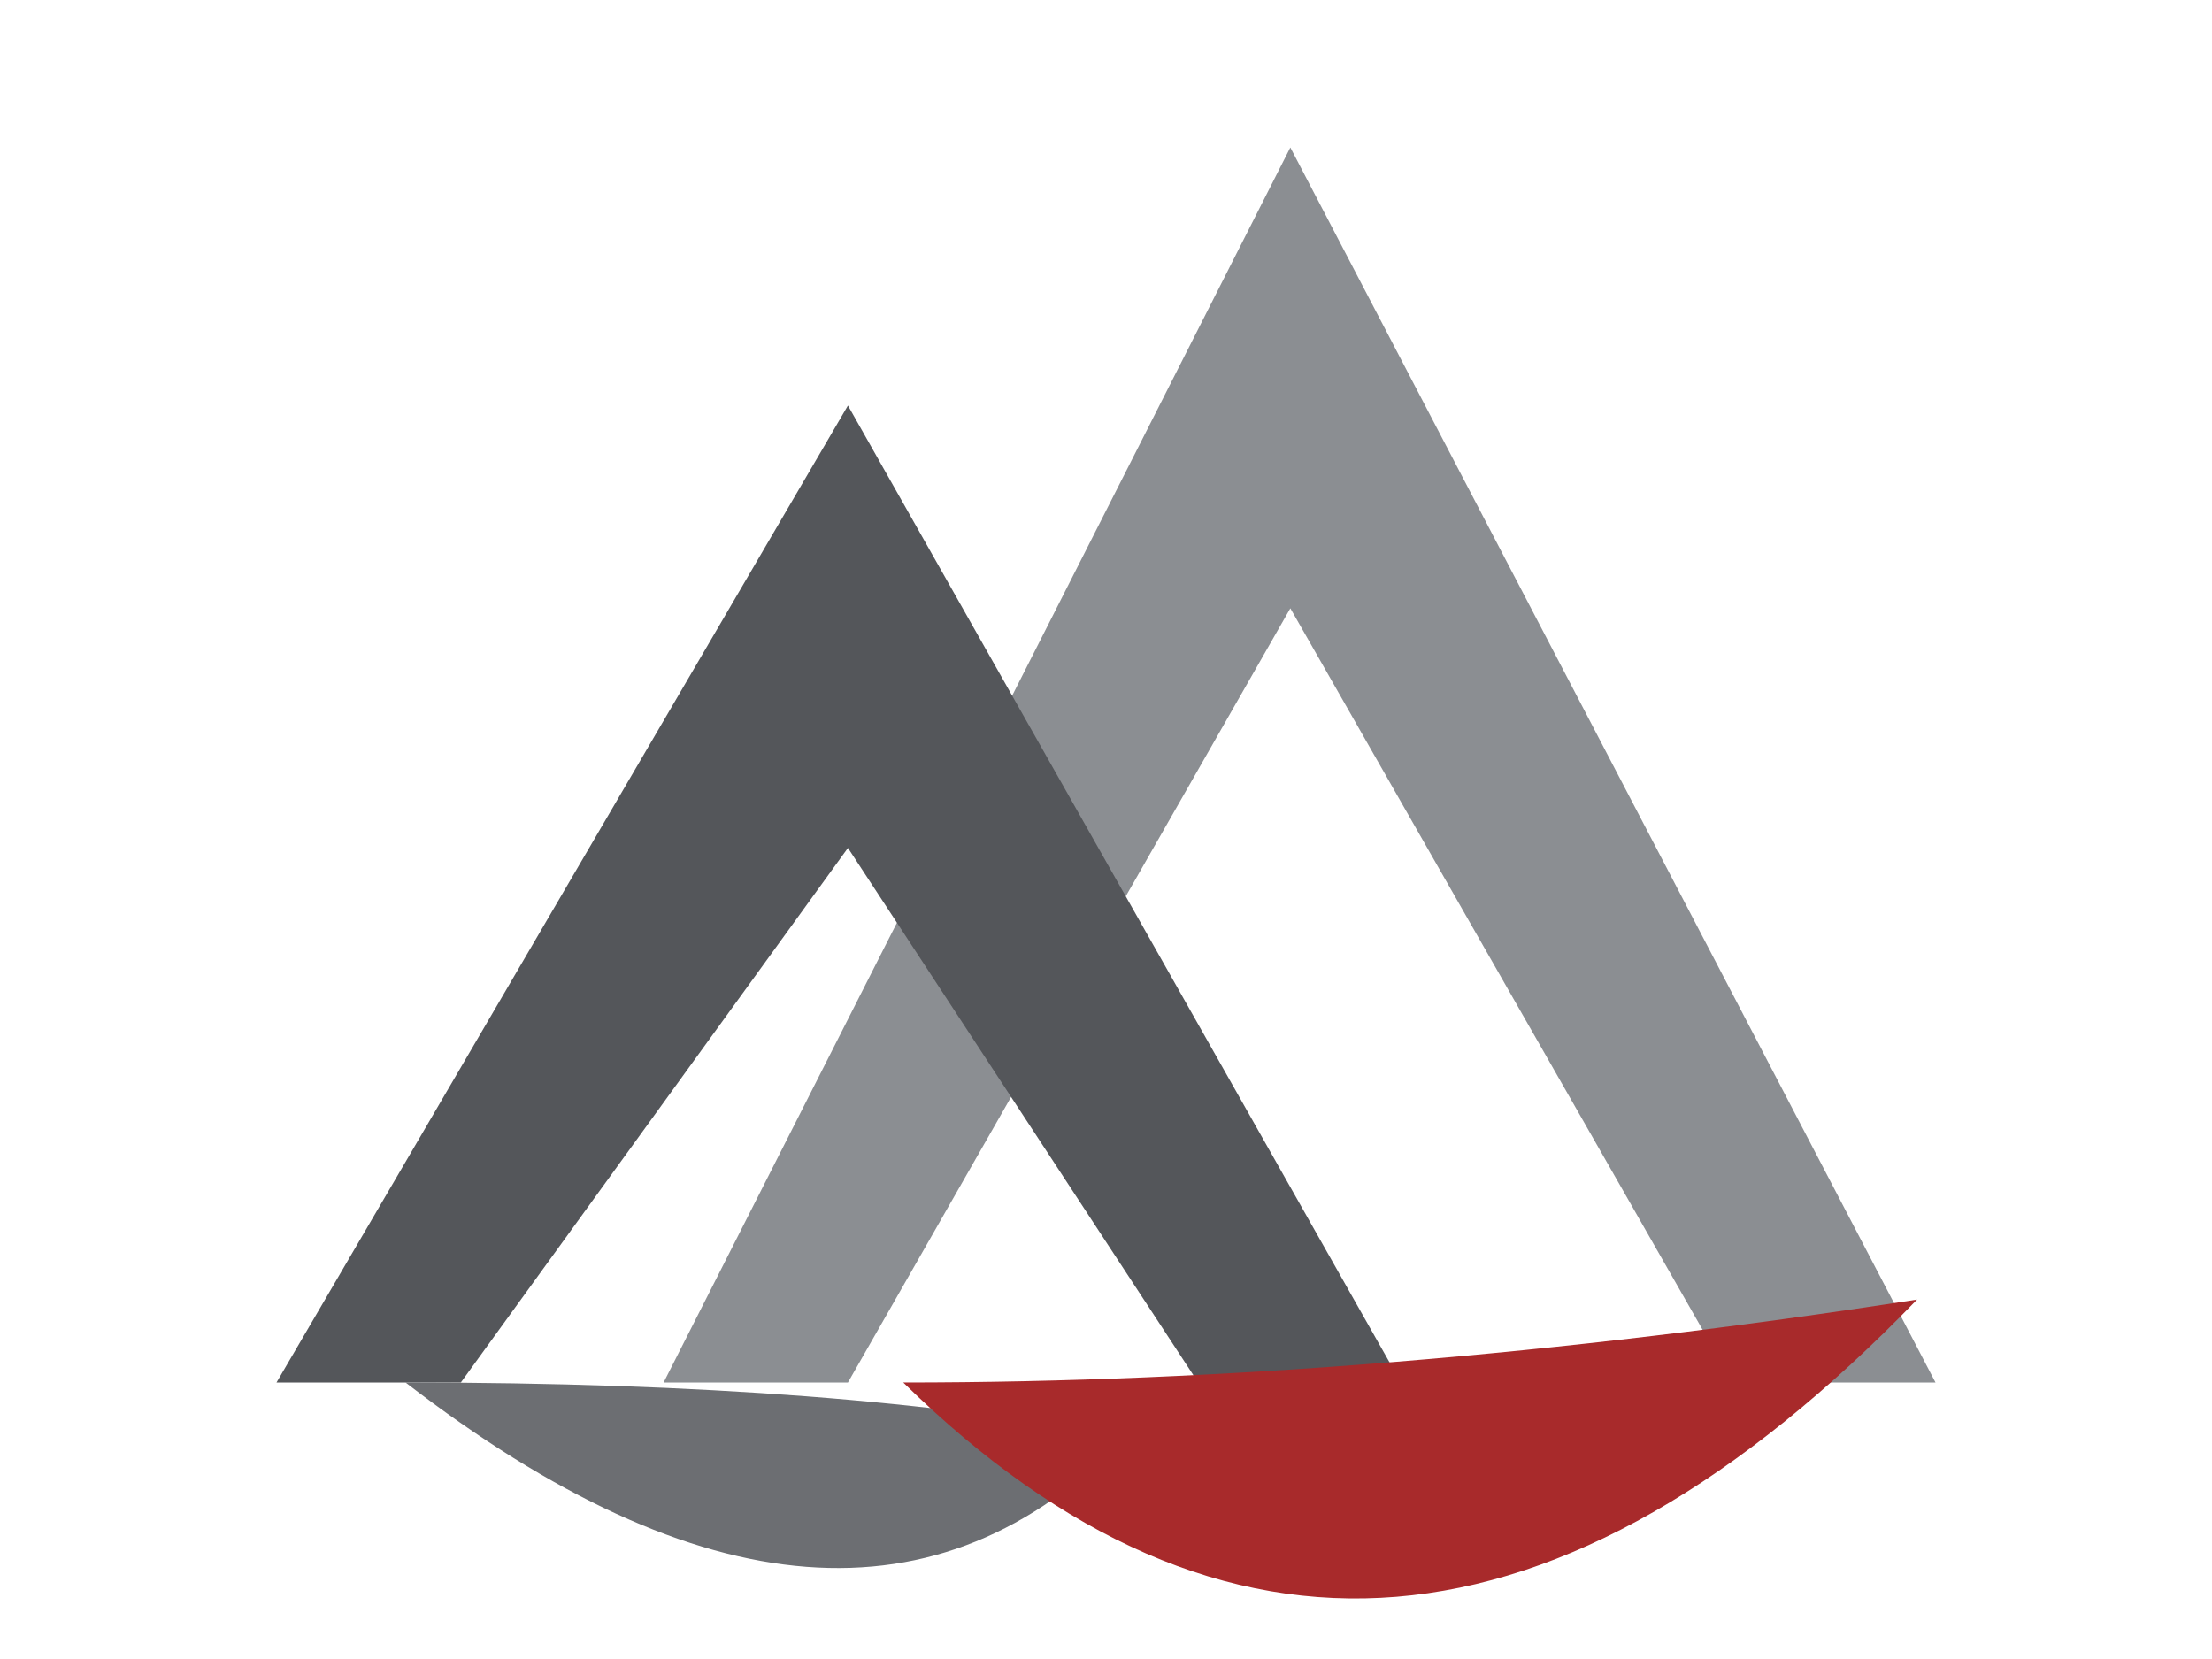
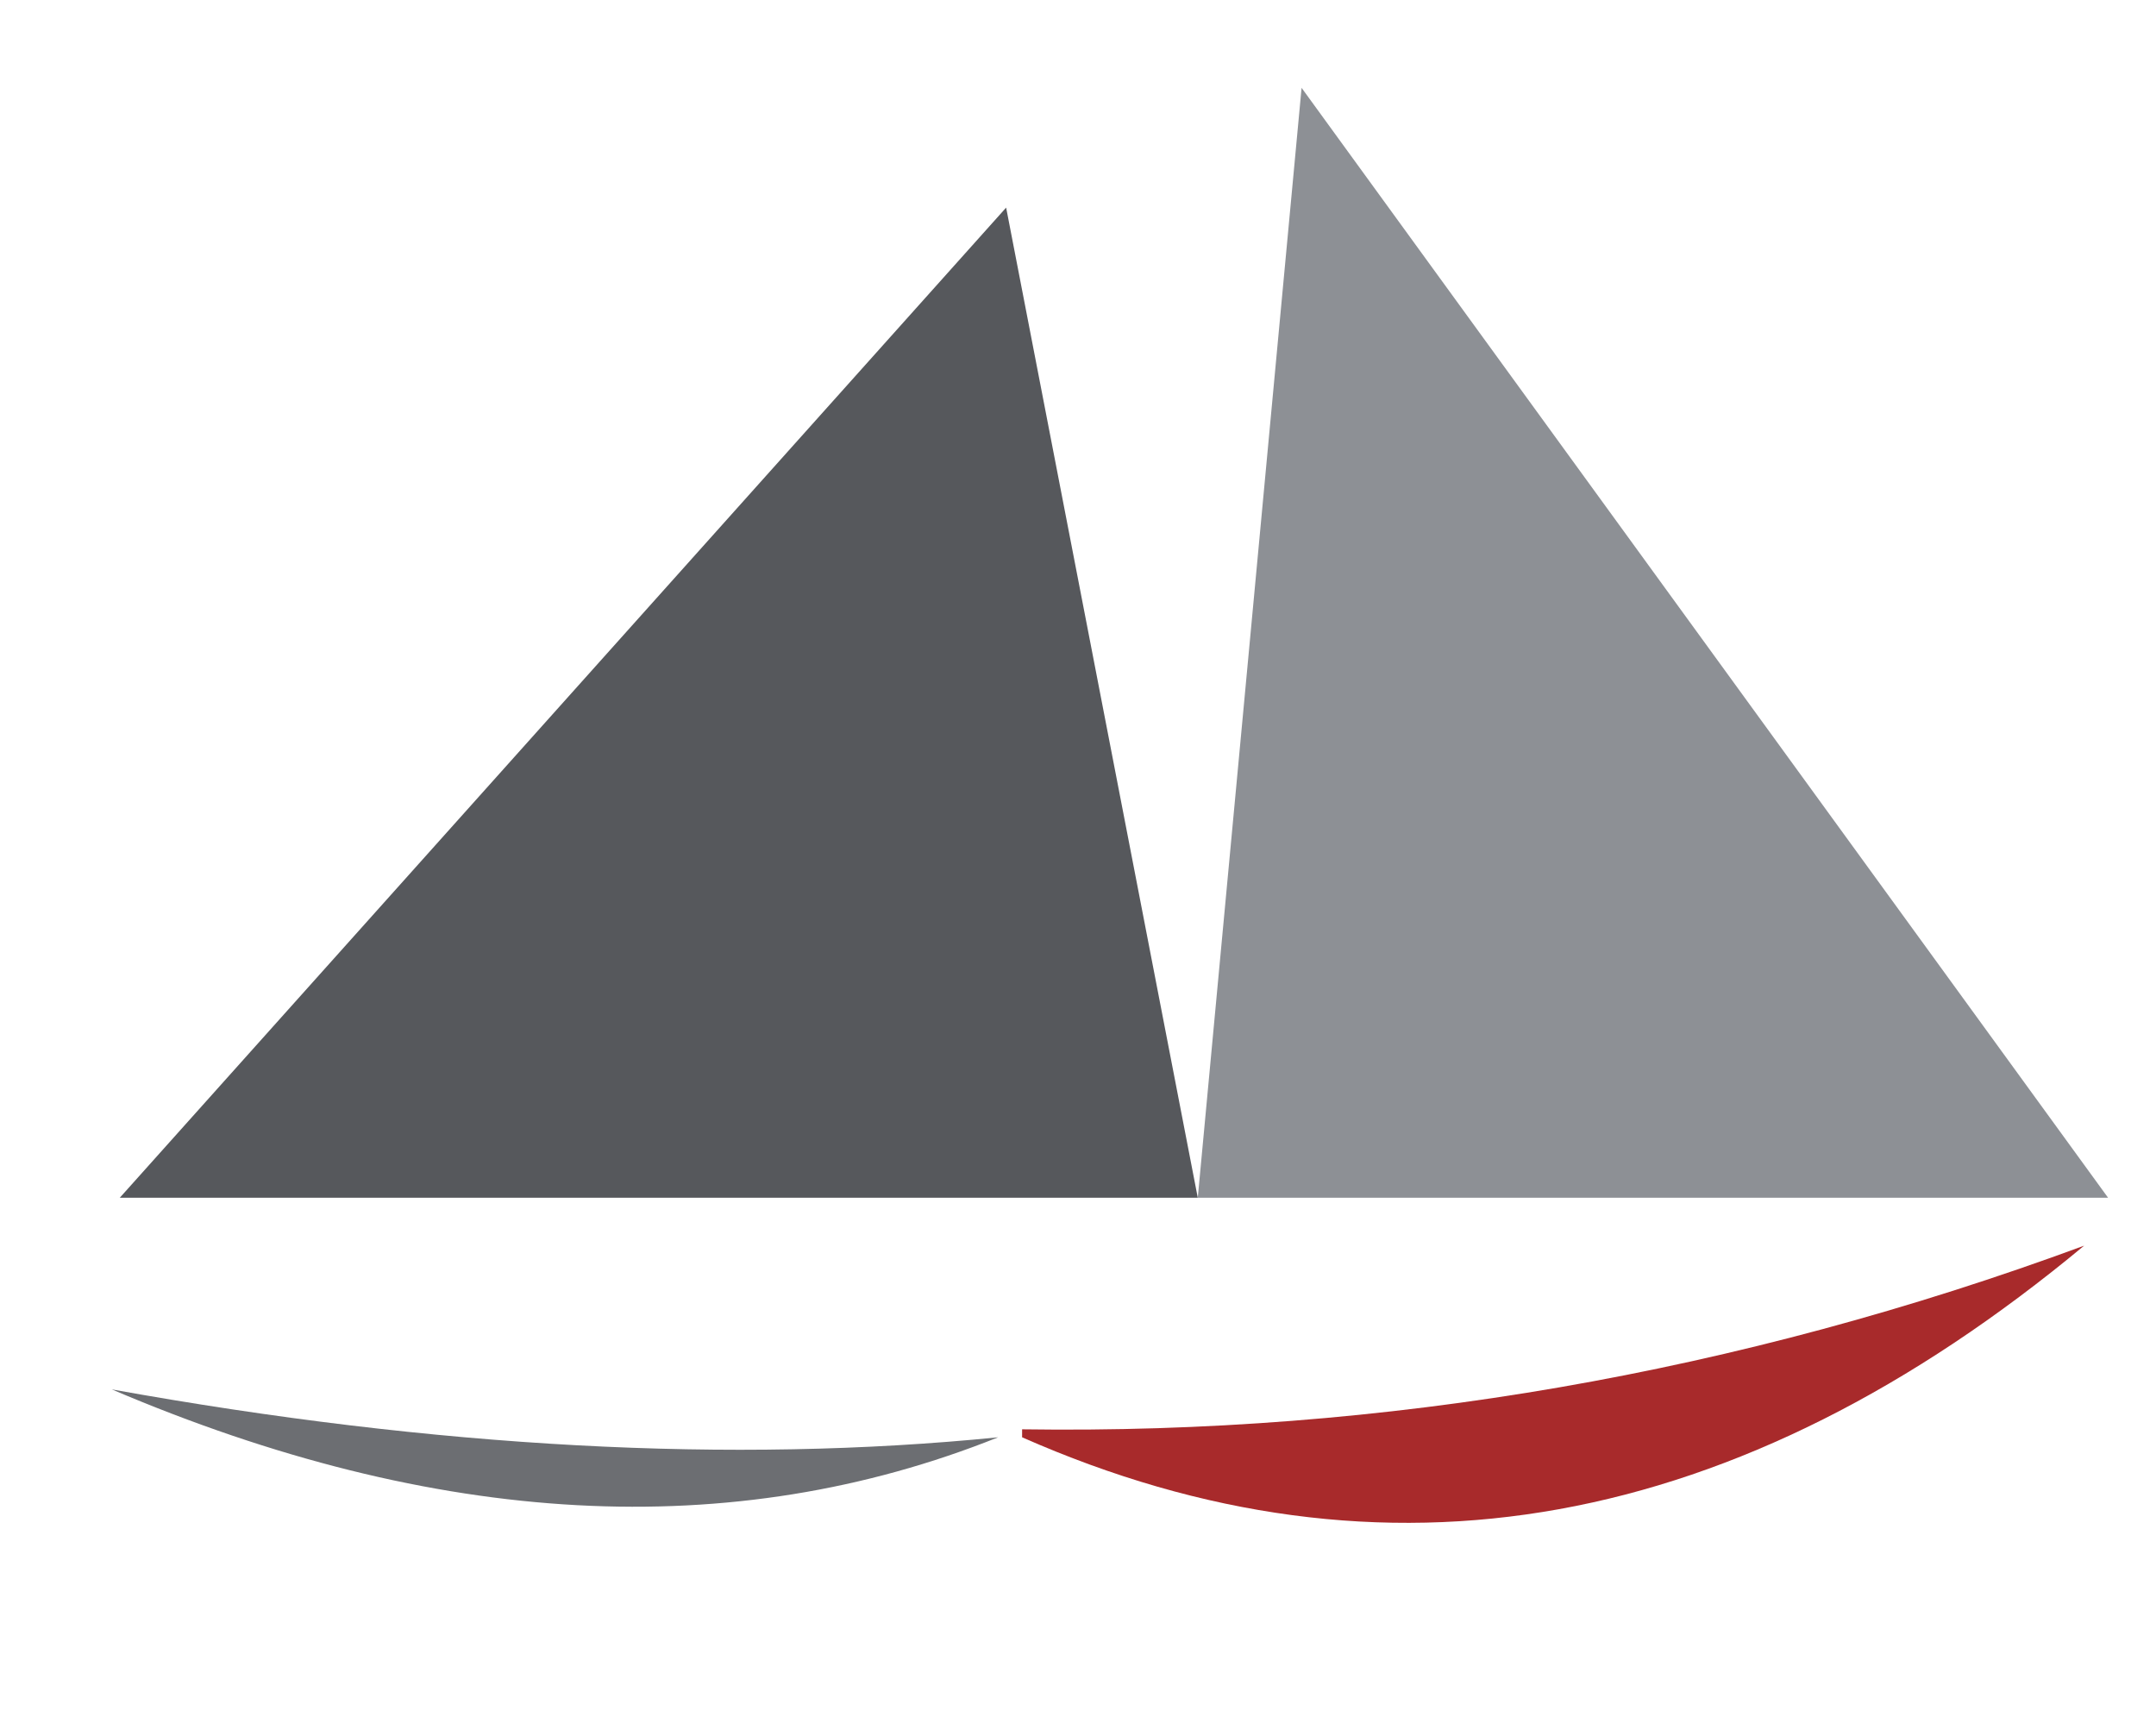
- <svg xmlns="http://www.w3.org/2000/svg" viewBox="0 0 240 180" role="img" aria-label="Advocacia Previdenciária">
-   <polygon points="140,16 210,150 188,150 140,66 92,150 72,150" fill="#8b8e92" />
-   <polygon points="92,44 152,150 130,150 92,92 50,150 30,150" fill="#54565a" />
-   <path d="M44 150 Q92 150 122 156 Q92 187 44 150 Z" fill="#6c6e72" />
-   <path d="M98 150 Q150 150 208 141 Q150 201 98 150 Z" fill="#a82a2b" />
+ <svg xmlns="http://www.w3.org/2000/svg" viewBox="0 0 540 430" role="img" aria-label="Advocacia Previdenciária">
+   <polygon points="326,22 528,300 300,300" fill="#8d9095" />
+   <polygon points="252,52 300,300 30,300" fill="#56585c" />
+   <path d="M28 348 Q150 370 250 360 Q150 400 28 348 Z" fill="#6c6e72" />
+   <path d="M256 358 Q392 360 522 312 Q392 420 256 360 Z" fill="#a82a2b" />
</svg>
